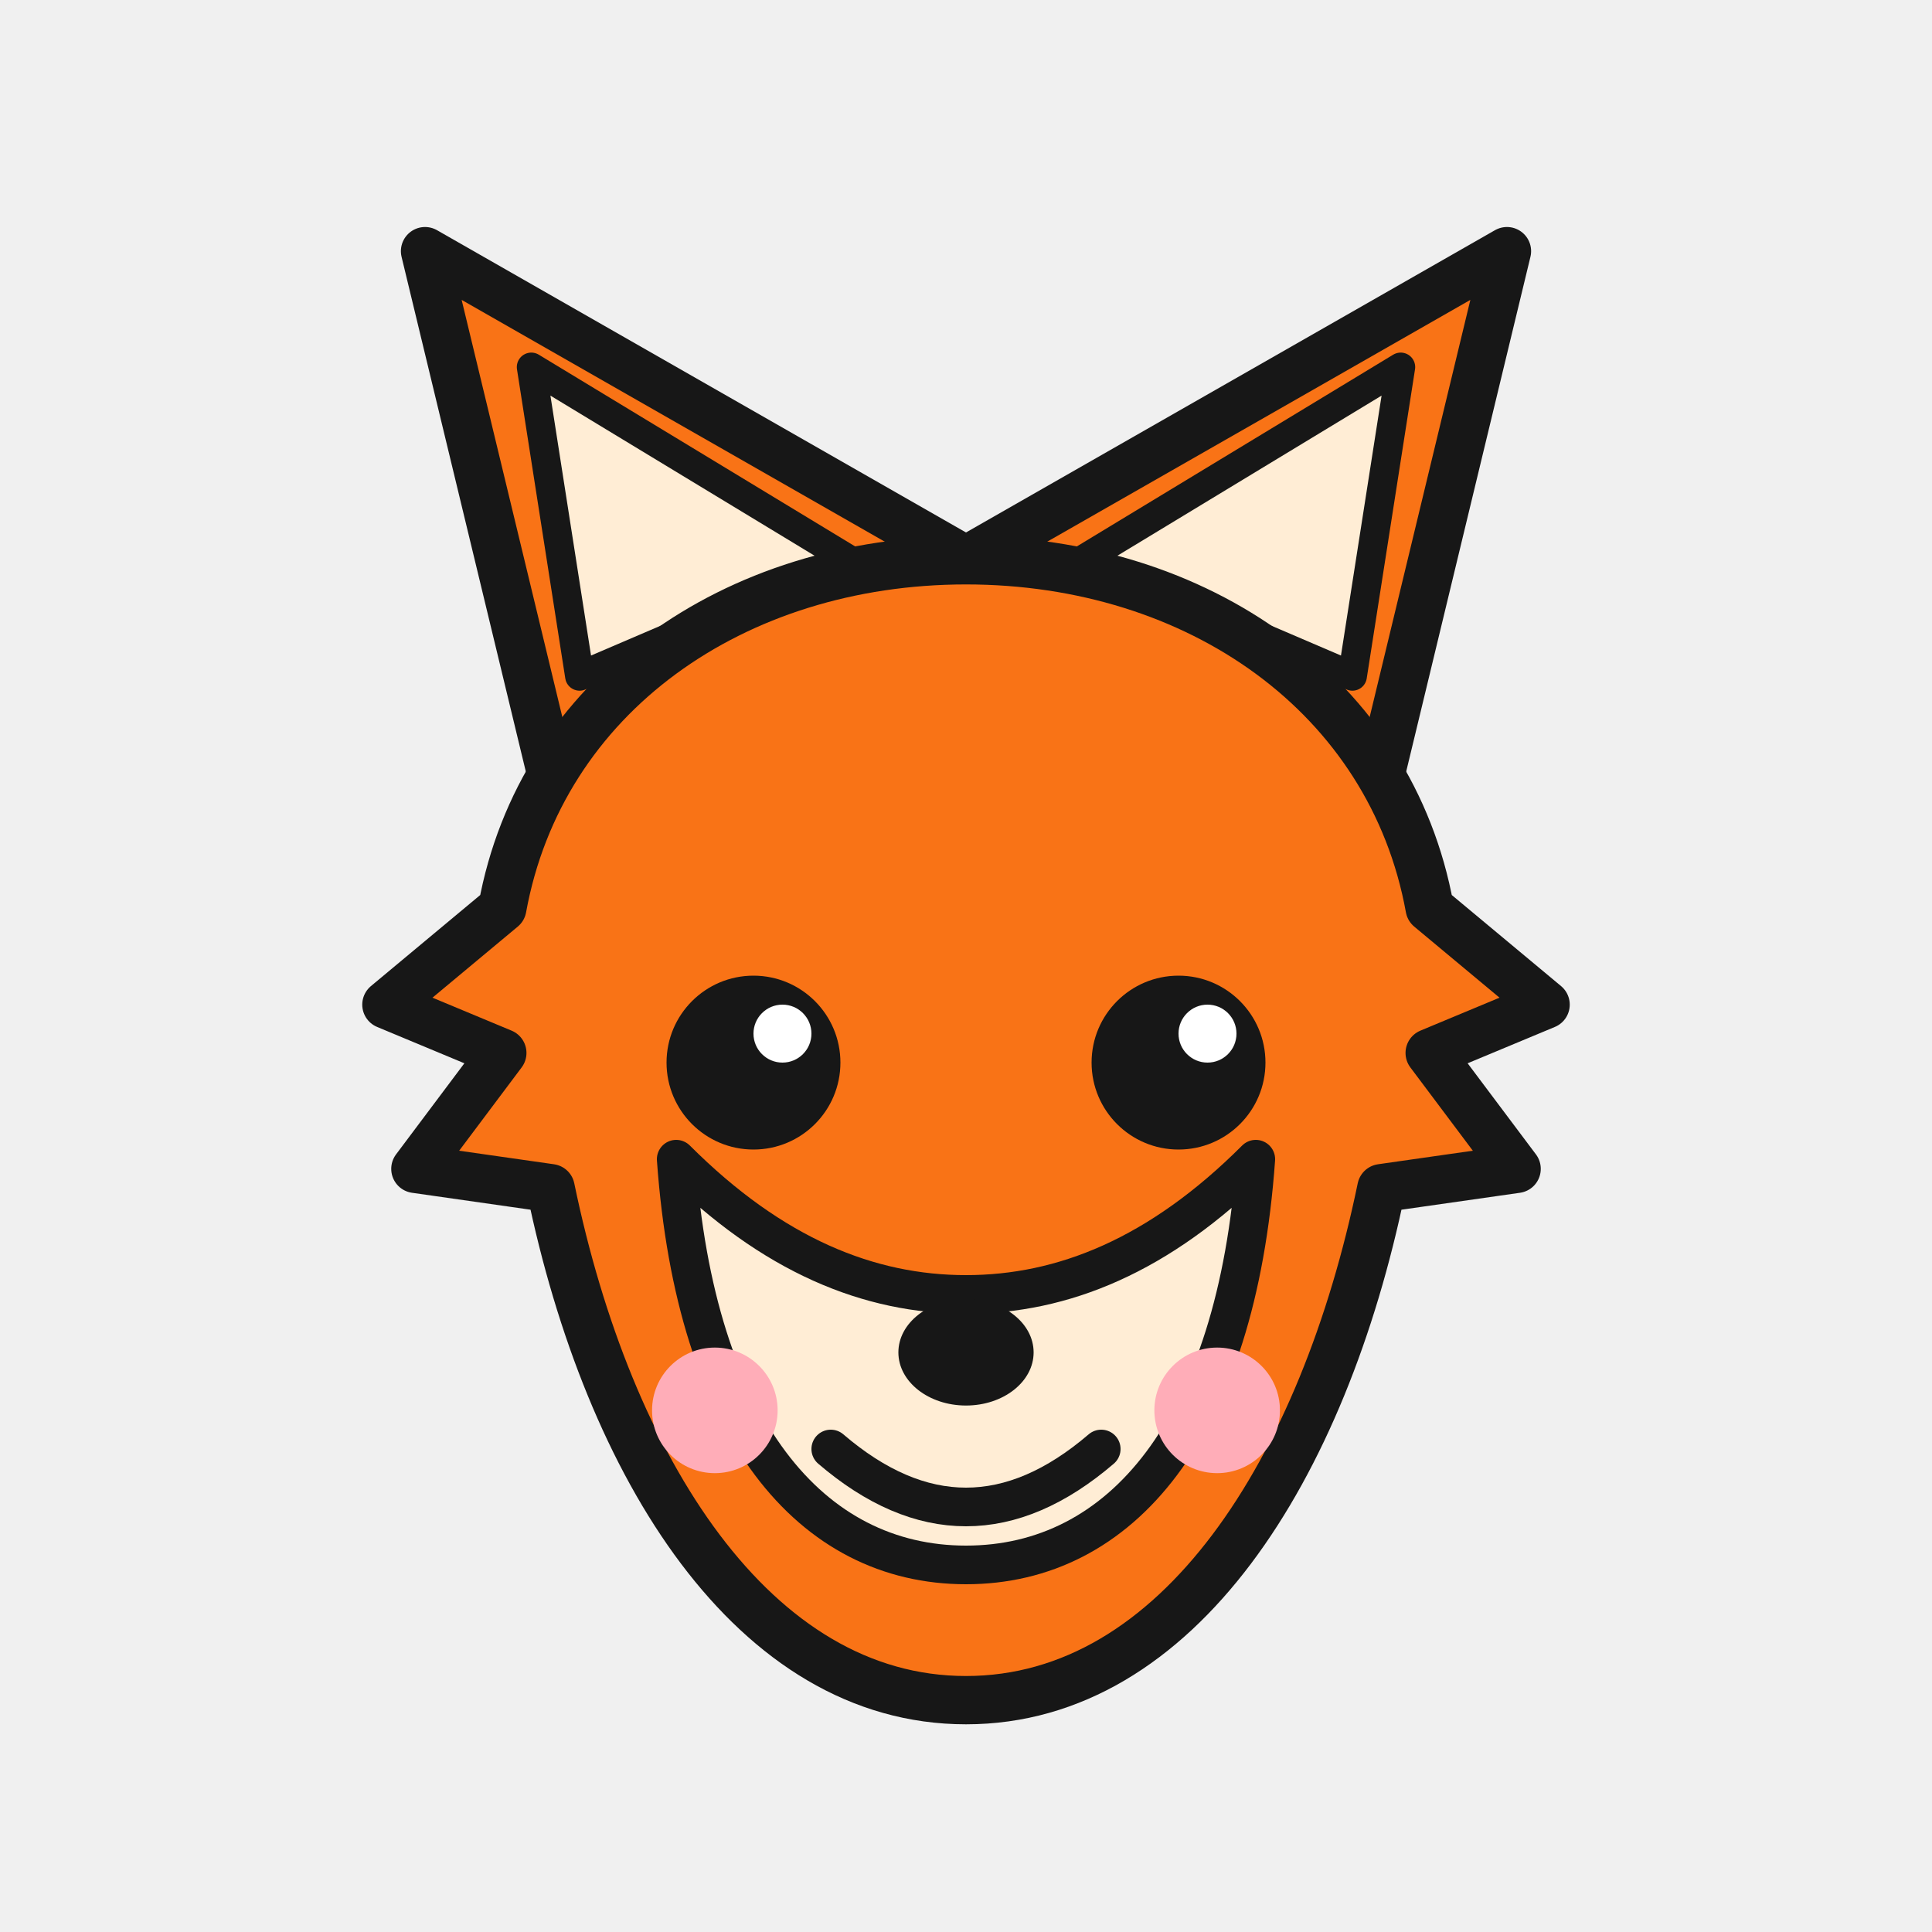
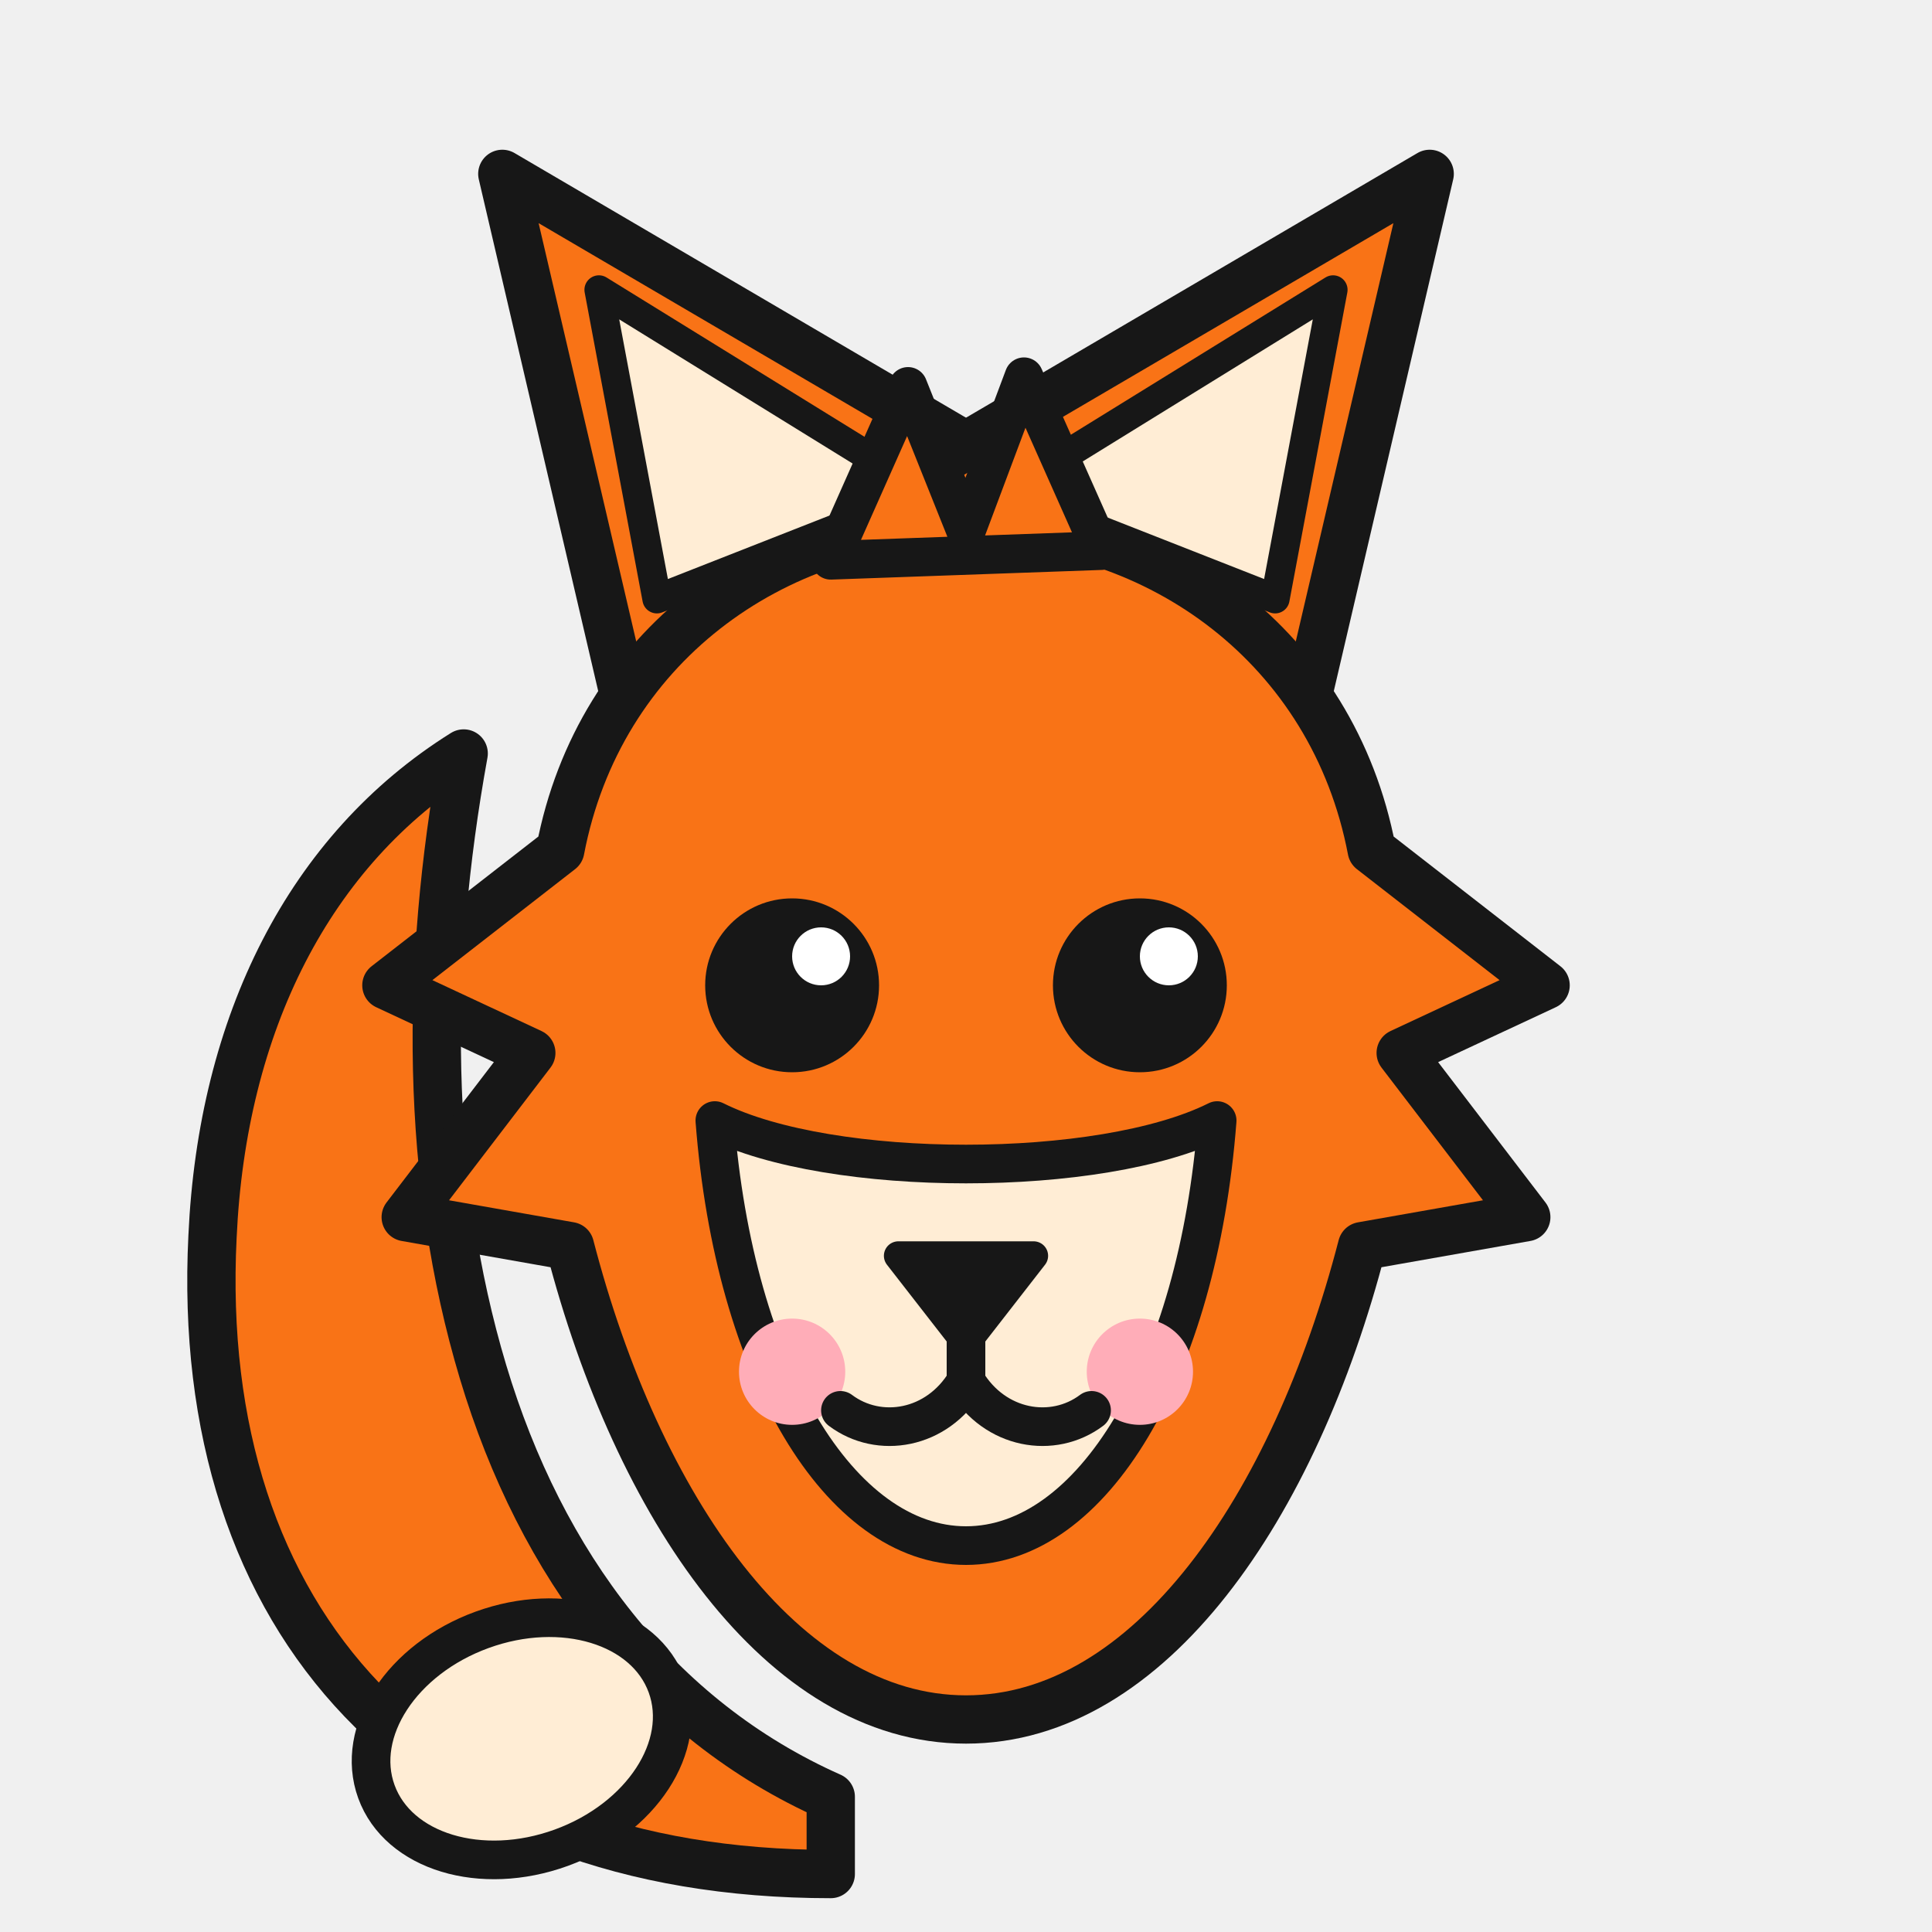
<svg xmlns="http://www.w3.org/2000/svg" viewBox="0 0 200 200" role="img" aria-label="Nina si Rubah">
-   <path d="M58 84l-14-58 56 32z" fill="#F97316" stroke="#171717" stroke-width="5" stroke-linejoin="round" />
-   <path d="M142 84l14-58-56 32z" fill="#F97316" stroke="#171717" stroke-width="5" stroke-linejoin="round" />
-   <path d="M60 70l-5-32 33 20z" fill="#FFEDD5" stroke="#171717" stroke-width="3" stroke-linejoin="round" />
-   <path d="M140 70l5-32-33 20z" fill="#FFEDD5" stroke="#171717" stroke-width="3" stroke-linejoin="round" />
-   <path d="M52 94l-12 10 12 5-9 12 14 2c6 29 21 53 43 53s37-24 43-53l14-2-9-12 12-5-12-10c-4-22-24-36-48-36s-44 14-48 36z" fill="#F97316" stroke="#171717" stroke-width="5" stroke-linejoin="round" />
-   <path d="M70 120c2 28 14 42 30 42s28-14 30-42c-10 10-20 14-30 14s-20-4-30-14z" fill="#FFEDD5" stroke="#171717" stroke-width="4" stroke-linejoin="round" />
-   <circle cx="78" cy="110" r="9" fill="#171717" />
-   <circle cx="122" cy="110" r="9" fill="#171717" />
-   <circle cx="81" cy="107" r="3" fill="#FFFFFF" />
-   <circle cx="125" cy="107" r="3" fill="#FFFFFF" />
-   <circle cx="74" cy="146" r="6.5" fill="#FFADB8" />
-   <circle cx="126" cy="146" r="6.5" fill="#FFADB8" />
-   <ellipse cx="100" cy="140" rx="7" ry="5.5" fill="#171717" />
-   <path d="M86 150q14 12 28 0" stroke="#171717" stroke-width="4" stroke-linecap="round" fill="none" />
+   <path d="M86 194C44 194 20 168 22 128c1-22 10-40 26-50-4 22-4 44 2 64 6 20 18 36 36 44z" fill="#F97316" stroke="#171717" stroke-width="5" stroke-linejoin="round" />
+   <ellipse cx="54" cy="180" rx="16" ry="12" transform="rotate(-20 54 180)" fill="#FFEDD5" stroke="#171717" stroke-width="4" />
+   <path d="M66 78l-14-60 58 34z" fill="#F97316" stroke="#171717" stroke-width="5" stroke-linejoin="round" />
+   <path d="M134 78l14-60-58 34z" fill="#F97316" stroke="#171717" stroke-width="5" stroke-linejoin="round" />
+   <path d="M68 62l-6-32 34 21z" fill="#FFEDD5" stroke="#171717" stroke-width="3" stroke-linejoin="round" />
+   <path d="M132 62l6-32-34 21z" fill="#FFEDD5" stroke="#171717" stroke-width="3" stroke-linejoin="round" />
+   <path d="M58 88l-18 14 15 7-13 17 17 3c7 27 22 49 41 49s34-22 41-49l17-3-13-17 15-7-18-14c-4-21-22-34-42-34s-38 13-42 34z" fill="#F97316" stroke="#171717" stroke-width="5" stroke-linejoin="round" />
+   <path d="M86 58l8-18 6 15 6-16 8 18z" fill="#F97316" stroke="#171717" stroke-width="4" stroke-linejoin="round" />
+   <path d="M74 116c12 6 40 6 52 0-2 26-13 44-26 44s-24-18-26-44z" fill="#FFEDD5" stroke="#171717" stroke-width="4" stroke-linejoin="round" />
+   <circle cx="82" cy="102" r="9" fill="#171717" />
+   <circle cx="118" cy="102" r="9" fill="#171717" />
+   <circle cx="85" cy="99" r="3" fill="#FFFFFF" />
+   <circle cx="121" cy="99" r="3" fill="#FFFFFF" />
+   <circle cx="82" cy="142" r="5.5" fill="#FFADB8" />
+   <circle cx="118" cy="142" r="5.5" fill="#FFADB8" />
+   <path d="M93 130h14l-7 9z" fill="#171717" stroke="#171717" stroke-width="3" stroke-linejoin="round" />
+   <path d="M100 139v4M100 143c-3 5-9 6-13 3M100 143c3 5 9 6 13 3" stroke="#171717" stroke-width="4" stroke-linecap="round" fill="none" />
</svg>
